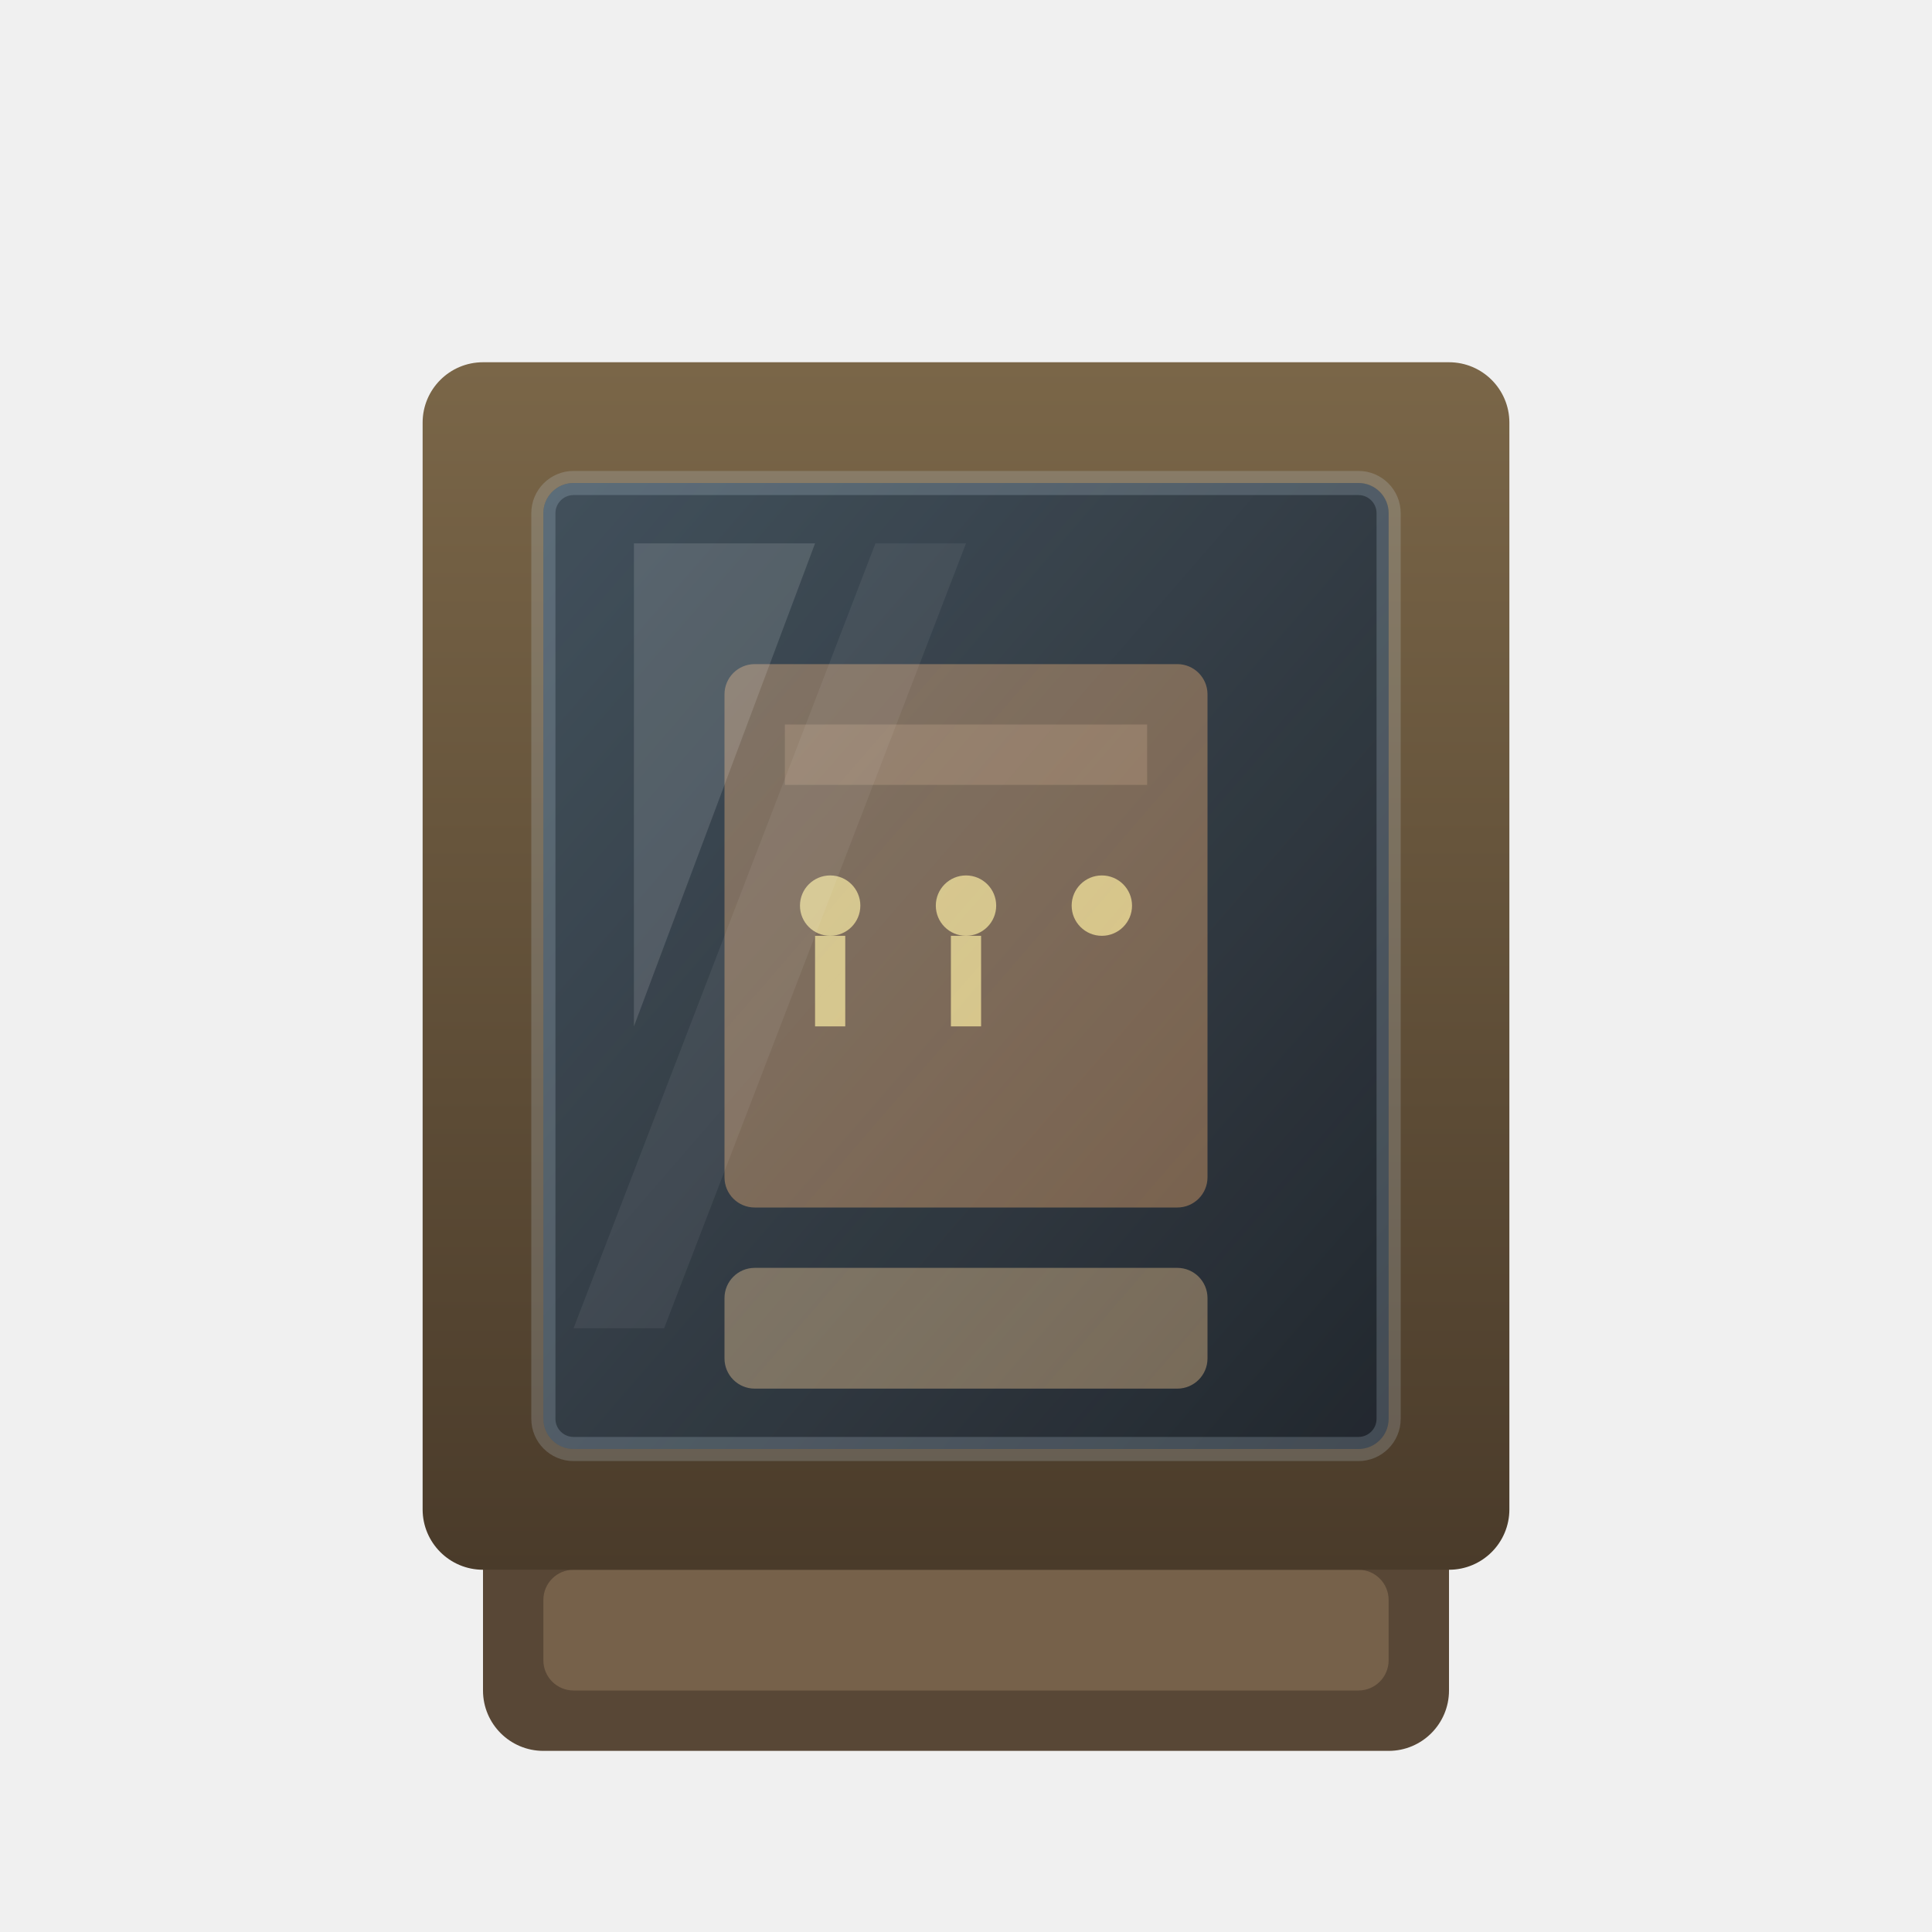
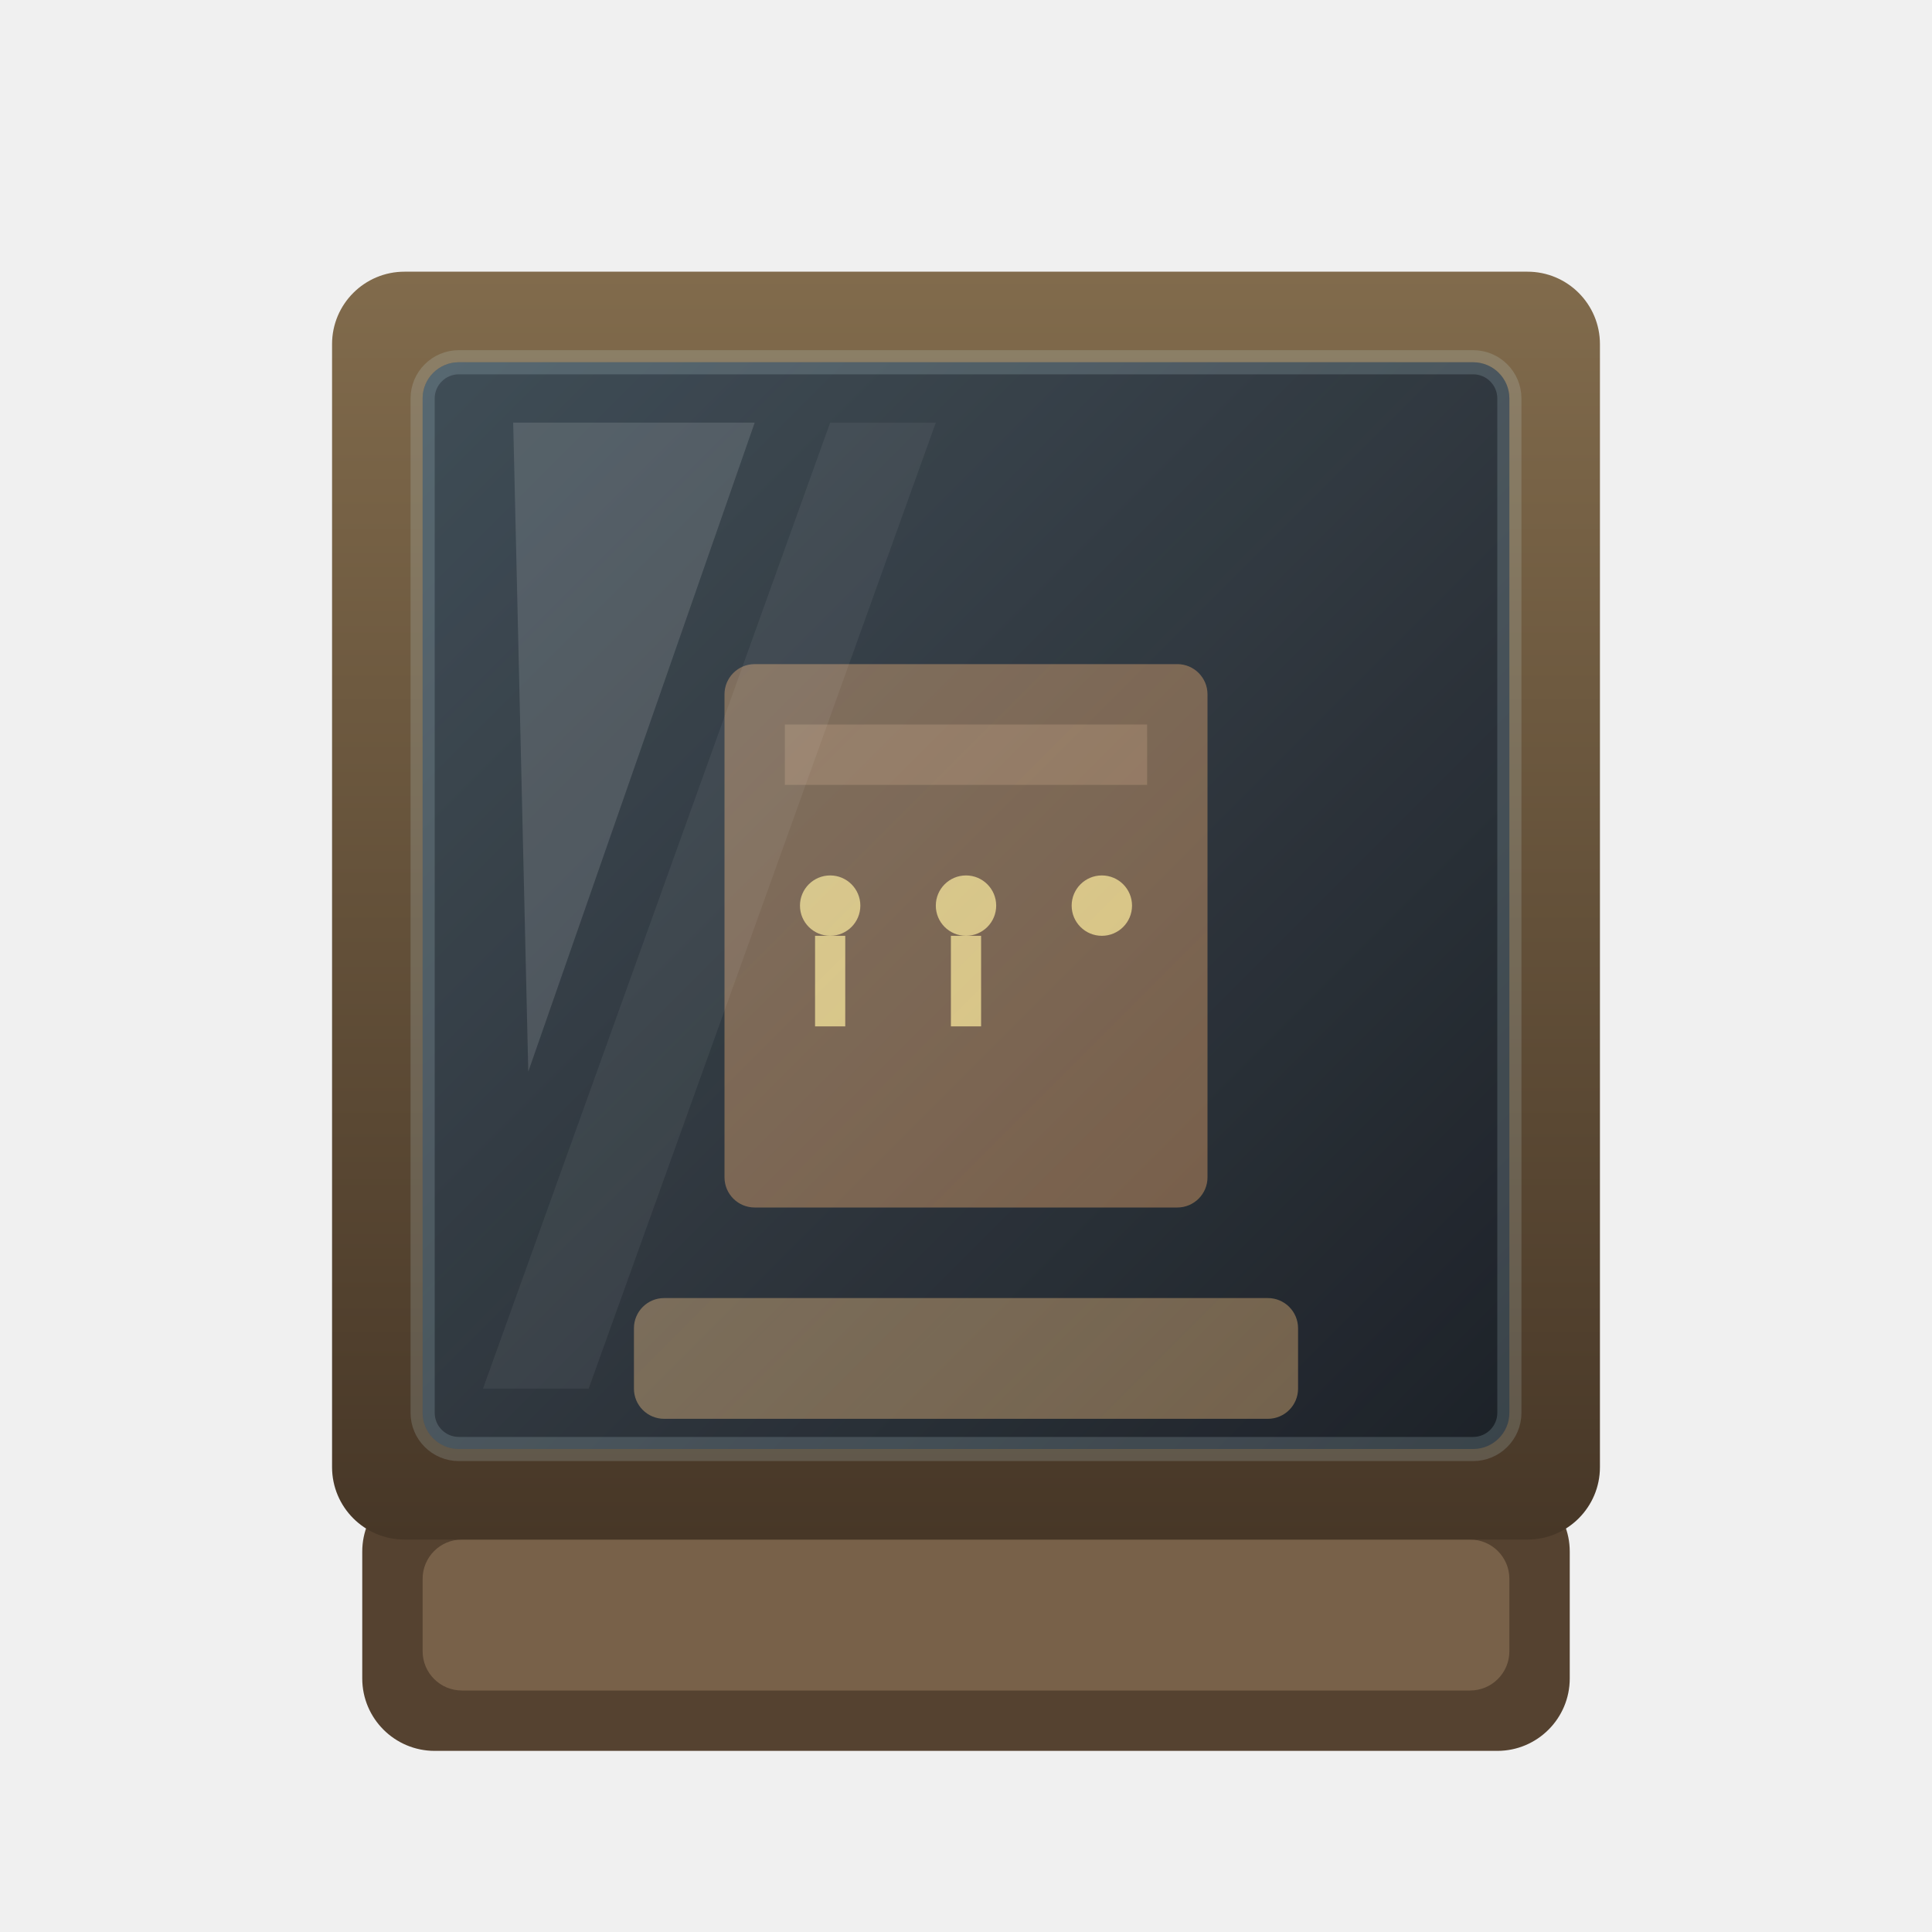
<svg xmlns="http://www.w3.org/2000/svg" viewBox="0 0 64 64">
  <defs>
    <linearGradient id="bg" x1="0" y1="0" x2="0" y2="1">
      <stop offset="0" stop-color="#2b2f3a" />
      <stop offset="1" stop-color="#171a20" />
    </linearGradient>
    <linearGradient id="frame" x1="0" y1="0" x2="0" y2="1">
-       <stop offset="0" stop-color="#7a6648" />
-       <stop offset="1" stop-color="#4a3b2a" />
+       <stop offset="0" stop-color="#816b4c" />
+       <stop offset="1" stop-color="#473727" />
    </linearGradient>
    <linearGradient id="glass" x1="0" y1="0" x2="1" y2="1">
-       <stop offset="0" stop-color="#bfe9ff" stop-opacity="0.28" />
-       <stop offset="1" stop-color="#e8f8ff" stop-opacity="0.08" />
+       <stop offset="0" stop-color="#c8efff" stop-opacity="0.26" />
+       <stop offset="1" stop-color="#f3fbff" stop-opacity="0.06" />
    </linearGradient>
  </defs>
-   <rect x="16" y="50" width="32" height="8" rx="2" fill="#584736" />
-   <rect x="18" y="52" width="28" height="4" rx="1" fill="#76614a" />
-   <rect x="14" y="12" width="36" height="40" rx="2" fill="url(#frame)" />
-   <rect x="18" y="16" width="28" height="32" rx="1" fill="#10151c" />
-   <rect x="24" y="42" width="16" height="4" rx="1" fill="#6b5a45" />
+   <rect x="12" y="49" width="40" height="9" rx="2.4" fill="#554230" />
+   <rect x="14" y="51" width="36" height="5" rx="1.3" fill="#786149" />
+   <rect x="11" y="9" width="42" height="42" rx="2.4" fill="url(#frame)" />
+   <rect x="14" y="12" width="36" height="36" rx="1.2" fill="#0f141b" />
+   <rect x="21" y="43" width="22" height="4" rx="1" fill="#69553d" />
  <rect x="24" y="22" width="16" height="18" rx="1" fill="#6a4d35" />
  <rect x="26" y="24" width="12" height="2" fill="#866448" />
  <circle cx="27.5" cy="30" r="1" fill="#d7bd74" />
  <circle cx="32" cy="30" r="1" fill="#d7bd74" />
  <circle cx="36.5" cy="30" r="1" fill="#d7bd74" />
  <path d="M27.5 31 L27.5 34" stroke="#d7bd74" stroke-width="1" />
  <path d="M32 31 L32 34" stroke="#d7bd74" stroke-width="1" />
-   <rect x="18" y="16" width="28" height="32" rx="1" fill="url(#glass)" stroke="#d8f3ff" stroke-opacity="0.18" stroke-width="0.8" />
-   <path d="M21 18 L27 18 L21 34 Z" fill="#ffffff" fill-opacity="0.13" />
-   <path d="M29 18 L32 18 L22 44 L19 44 Z" fill="#ffffff" fill-opacity="0.06" />
+   <rect x="14" y="12" width="36" height="36" rx="1.2" fill="url(#glass)" stroke="#d8f3ff" stroke-opacity="0.16" stroke-width="0.8" />
+   <path d="M17 14 L25 14 L17.5 35.5 Z" fill="#ffffff" fill-opacity="0.13" />
+   <path d="M27.5 14 L31 14 L19.5 46 L16 46 Z" fill="#ffffff" fill-opacity="0.055" />
</svg>
